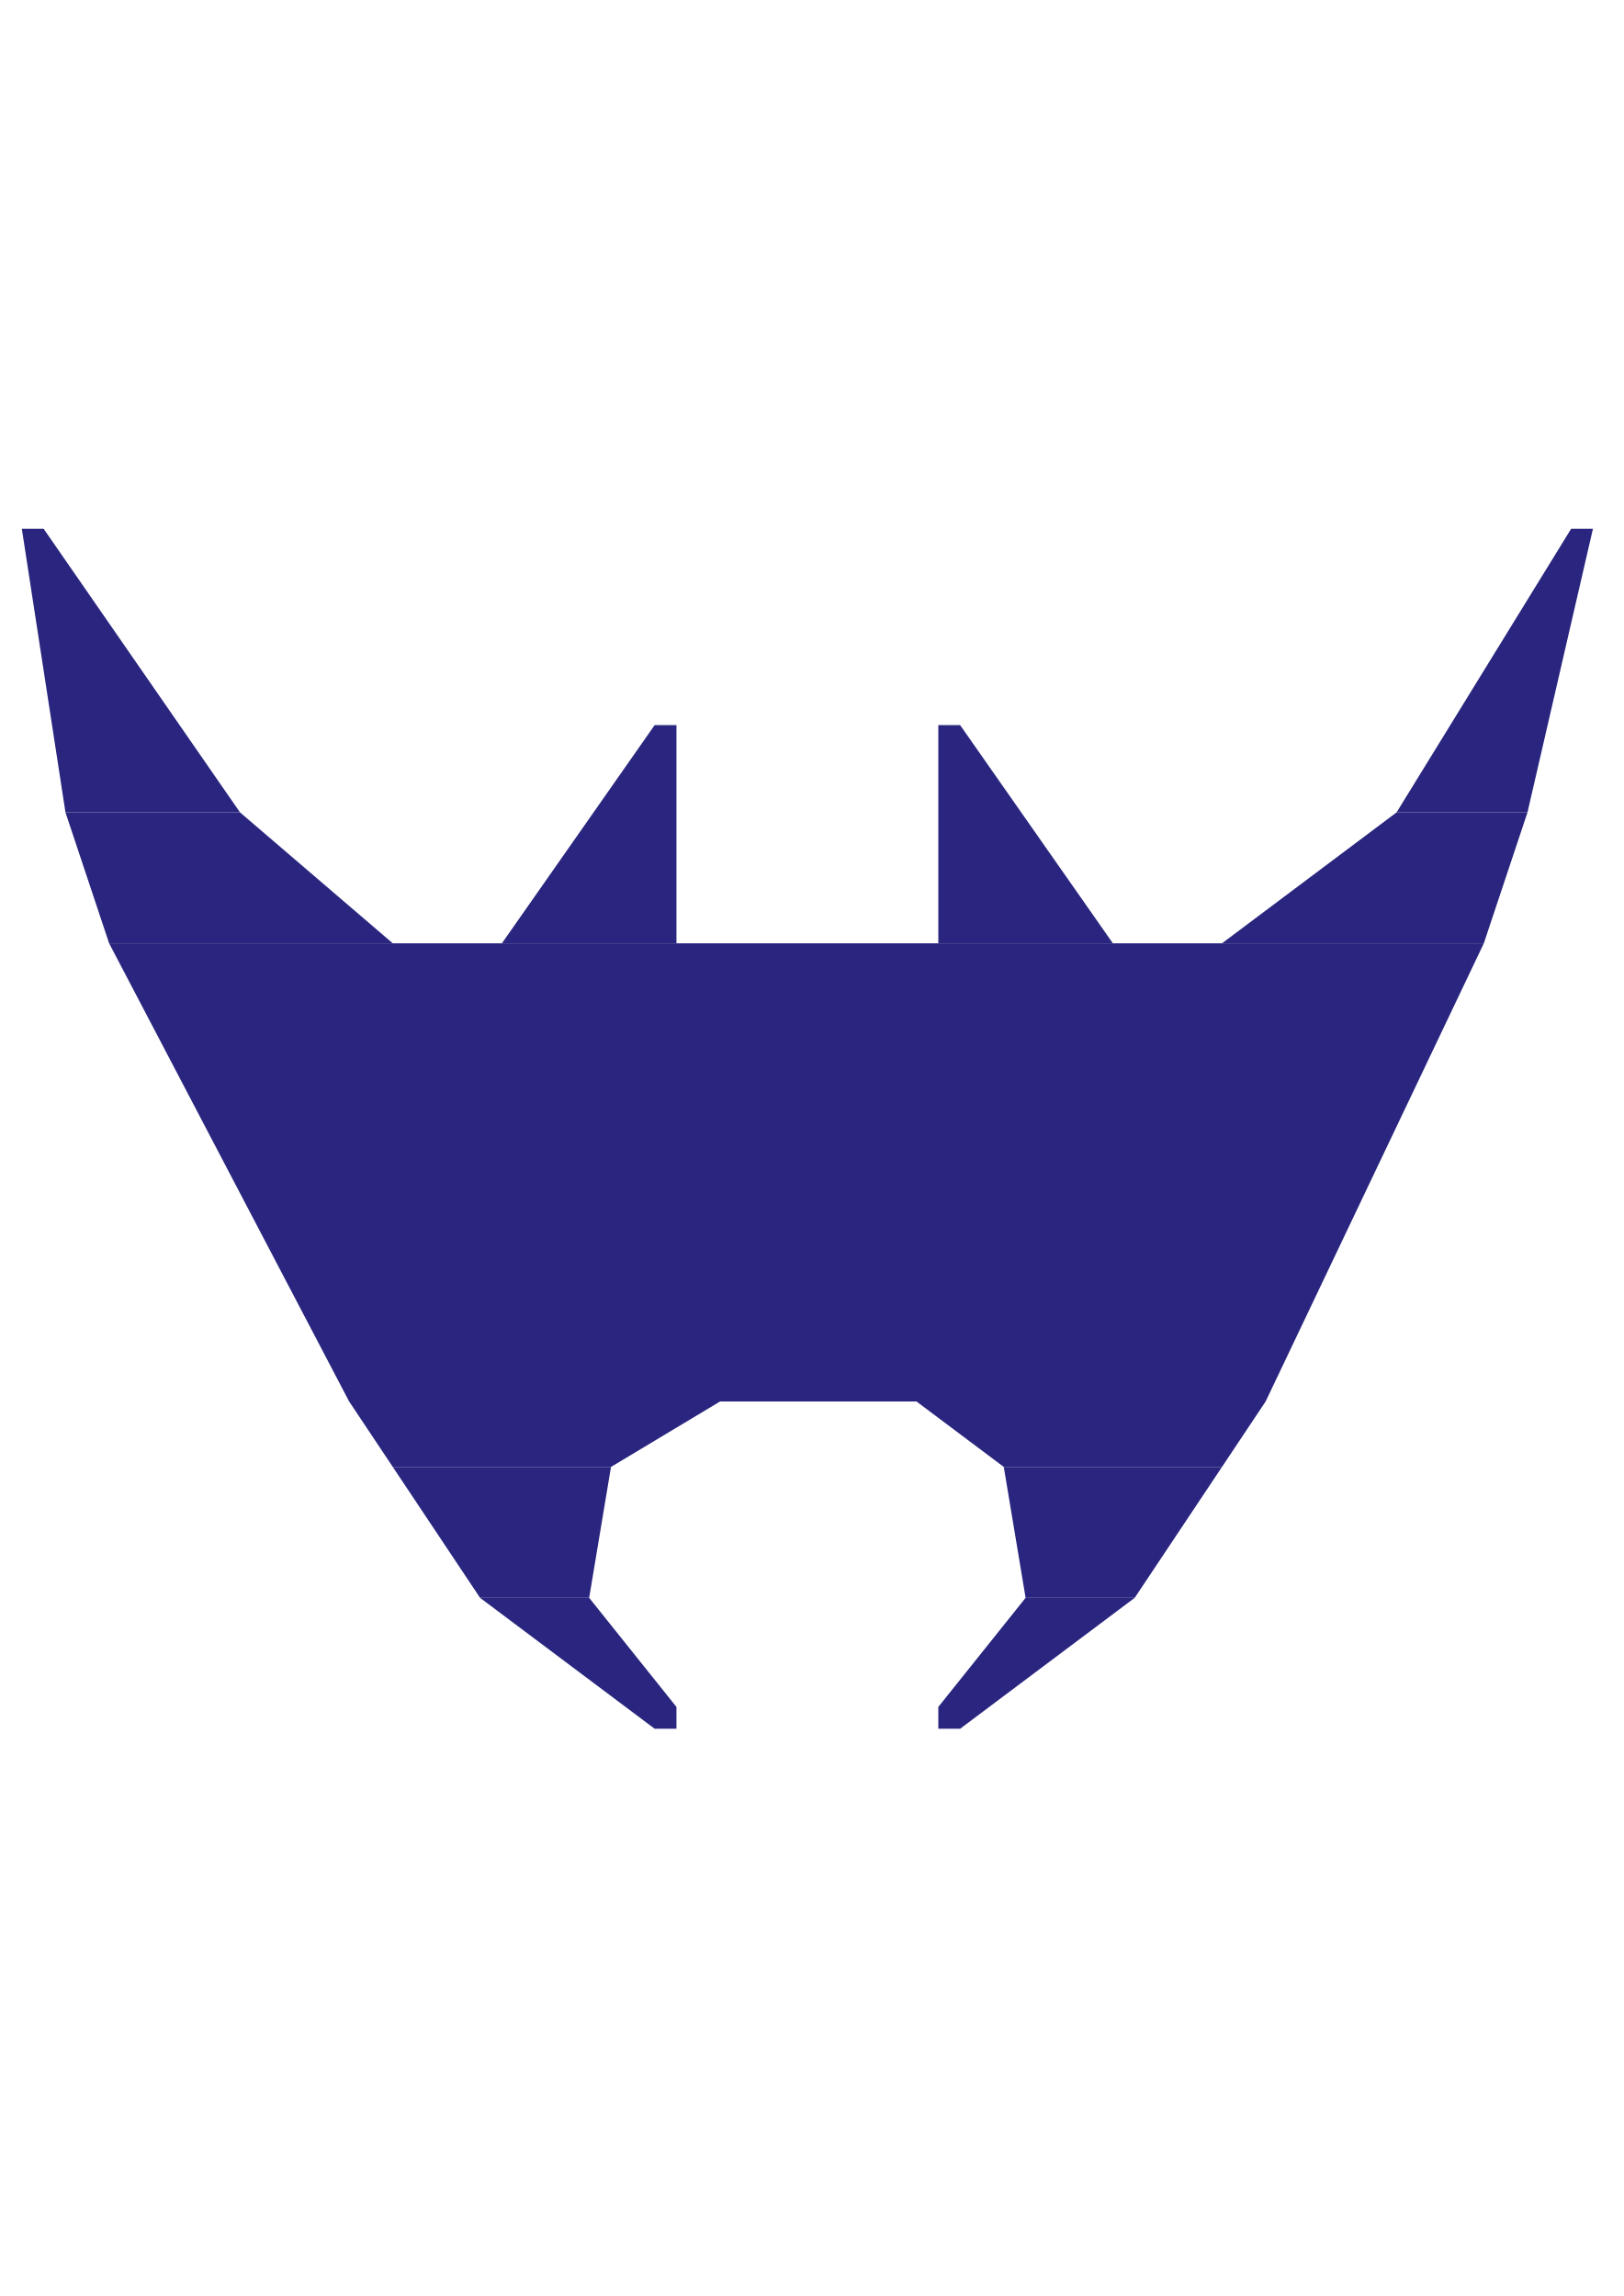
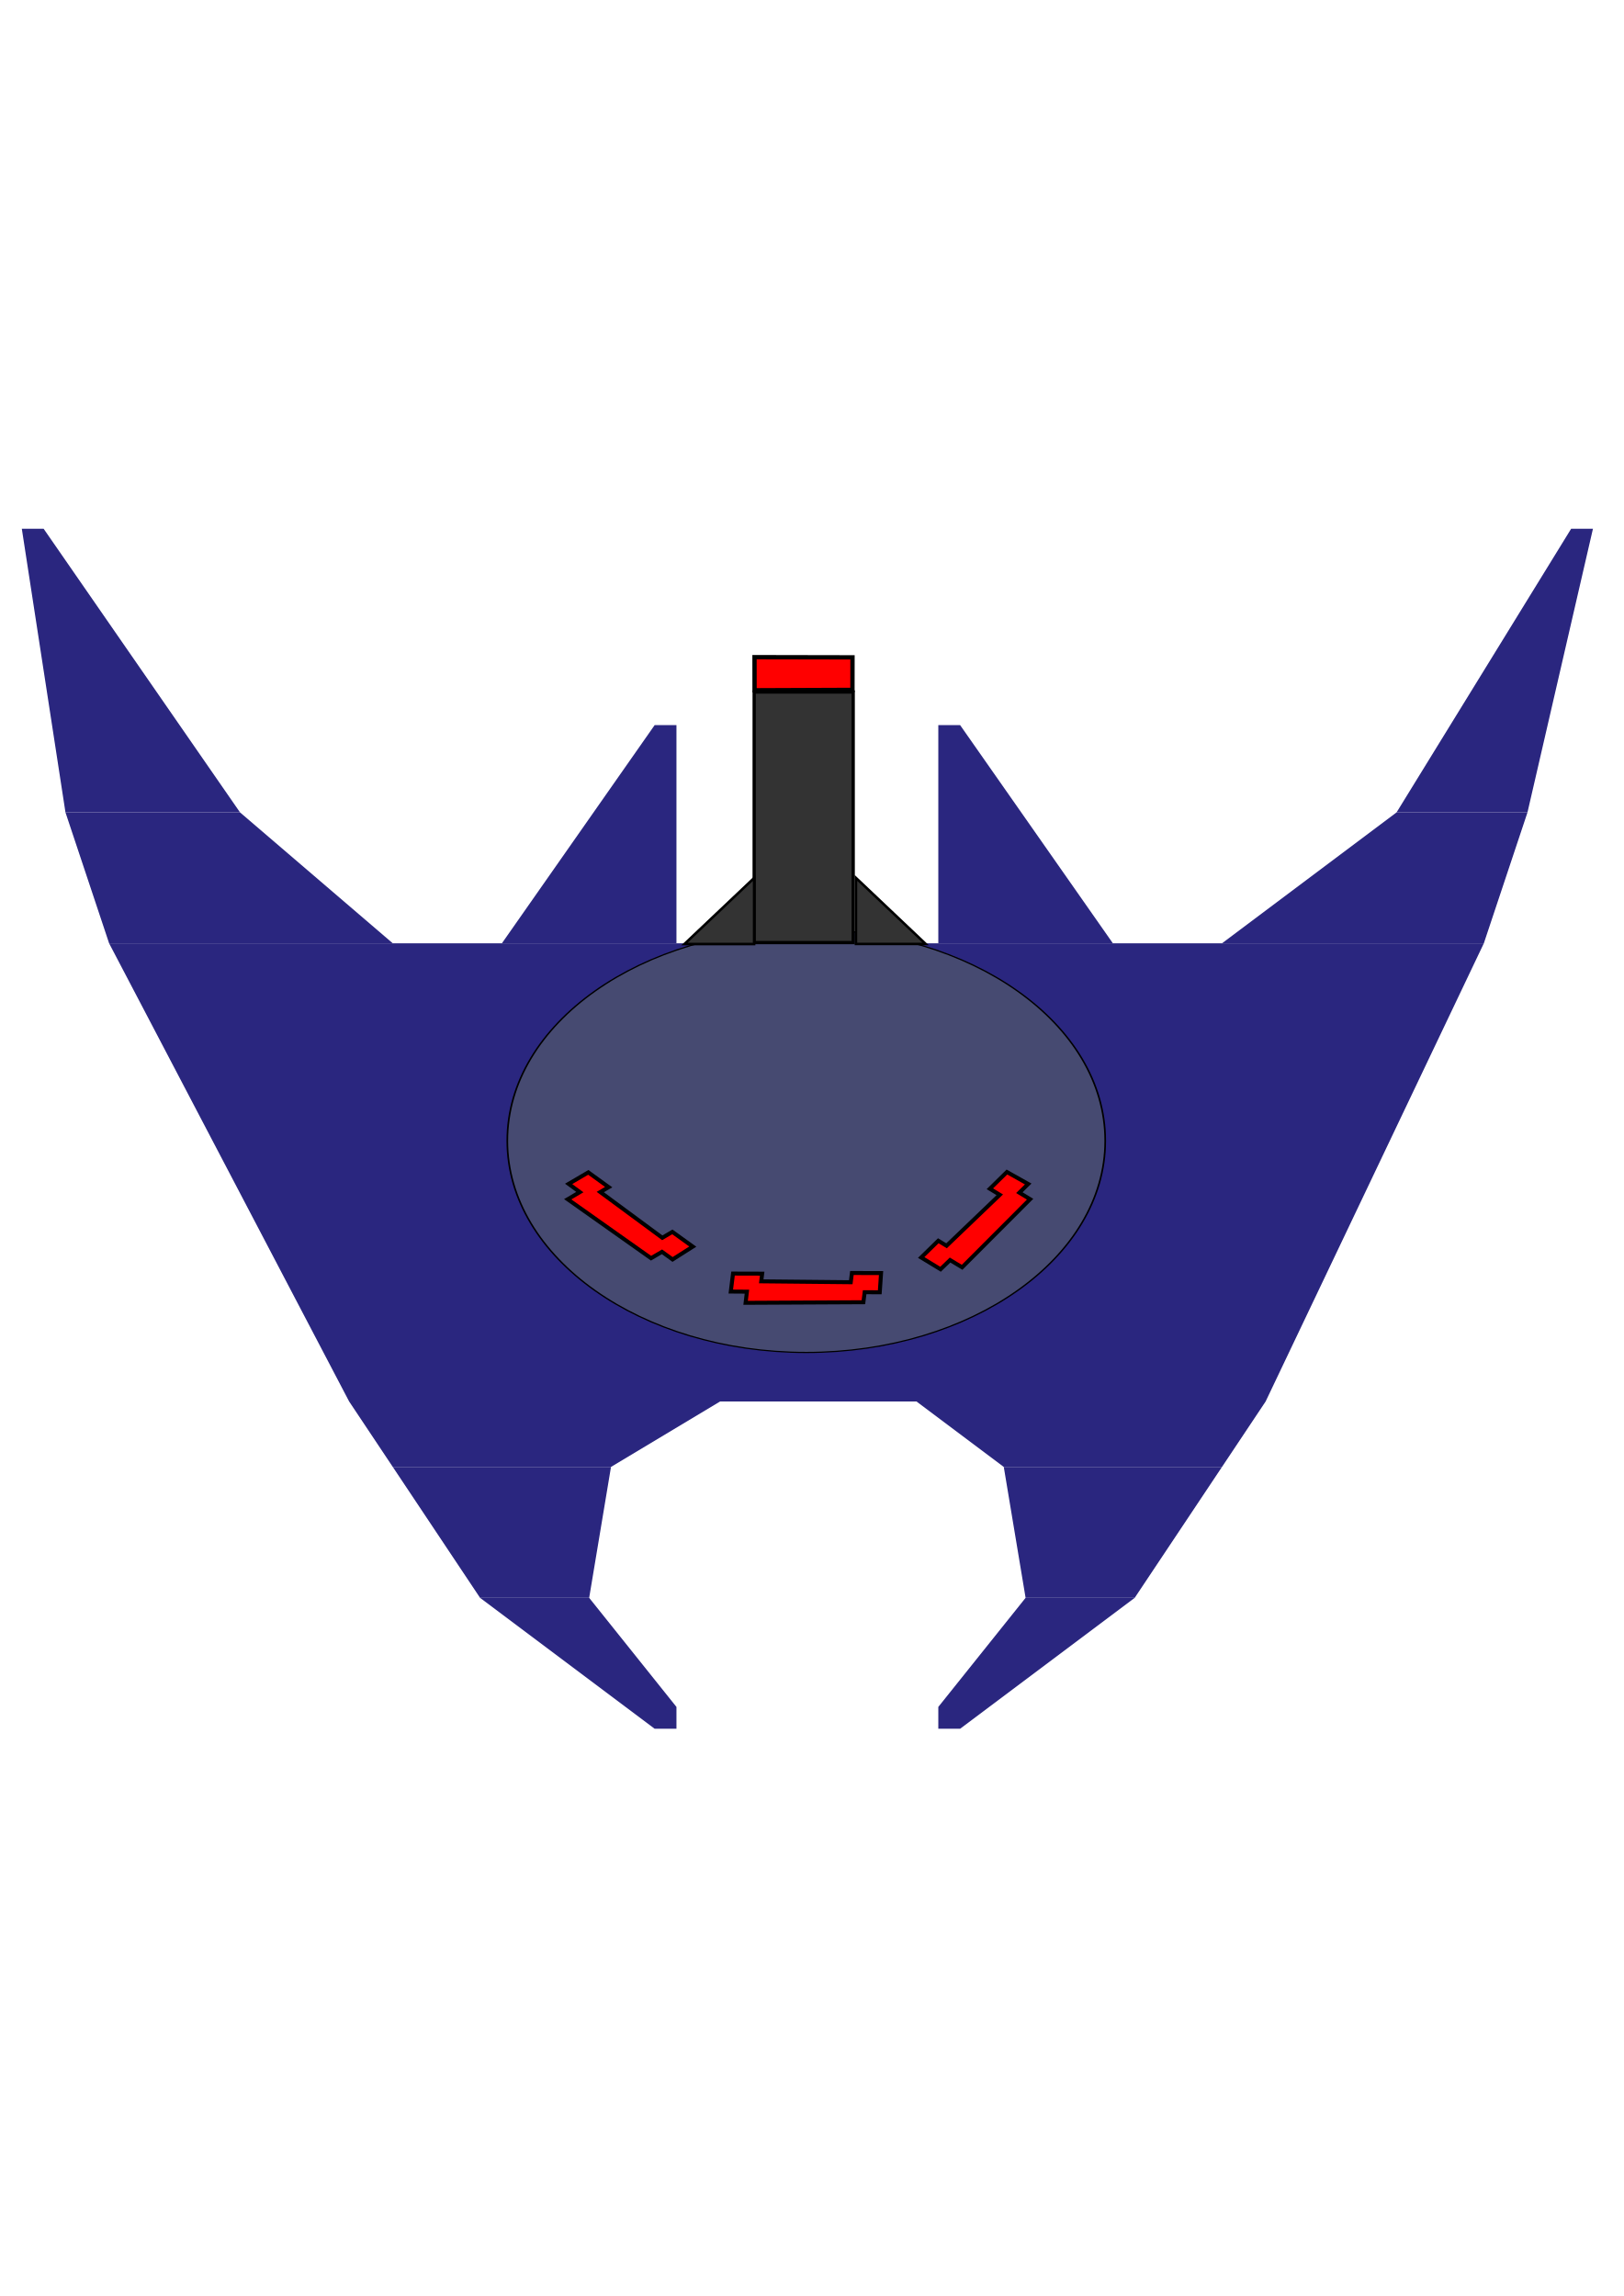
<svg xmlns="http://www.w3.org/2000/svg" width="744.094" height="1052.362" id="svg2508">
  <defs id="defs2510">
    </defs>
  <g id="layer1" style="display:inline">
    <path style="fill:#2a267f;fill-opacity:1;fill-rule:evenodd;stroke:none;stroke-width:1px;stroke-linecap:butt;stroke-linejoin:miter;stroke-opacity:1;display:inline" d="M 680,432.362 L 580,642.362 L 160,642.362 L 50,432.362" id="B1" />
    <path style="fill:#2a267f;fill-opacity:1;fill-rule:evenodd;stroke:none;stroke-width:1px;stroke-linecap:butt;stroke-linejoin:miter;stroke-opacity:1;display:inline" d="M 230,432.362 L 300,332.362 L 310,332.362 L 310,432.362" id="B2" />
    <path style="fill:#2a267f;fill-opacity:1;fill-rule:evenodd;stroke:none;stroke-width:1px;stroke-linecap:butt;stroke-linejoin:miter;stroke-opacity:1;display:inline" d="M 510,432.362 L 440,332.362 L 430,332.362 L 430,432.362" id="B3" />
    <path style="fill:#2a267f;fill-opacity:1;fill-rule:evenodd;stroke:none;stroke-width:1px;stroke-linecap:butt;stroke-linejoin:miter;stroke-opacity:1;display:inline" d="M 560,432.362 L 640,372.362 L 700,372.362 L 680,432.362" id="L2" />
    <path style="fill:#2a267f;fill-opacity:1;fill-rule:evenodd;stroke:none;stroke-width:1px;stroke-linecap:butt;stroke-linejoin:miter;stroke-opacity:1;display:inline" d="M 640,372.362 L 720,242.362 L 730,242.362 L 700,372.362" id="L1" />
    <path style="fill:#2a267f;fill-opacity:1;fill-rule:evenodd;stroke:none;stroke-width:1px;stroke-linecap:butt;stroke-linejoin:miter;stroke-opacity:1;display:inline" d="M 180,432.362 L 110,372.362 L 30,372.362 L 50,432.362" id="R2" />
    <path style="fill:#2a267f;fill-opacity:1;fill-rule:evenodd;stroke:none;stroke-width:1px;stroke-linecap:butt;stroke-linejoin:miter;stroke-opacity:1;display:inline" d="M 110,372.362 L 20,242.362 L 10,242.362 L 30,372.362" id="R1" />
    <path style="fill:#2a267f;fill-opacity:1;fill-rule:evenodd;stroke:none;stroke-width:1px;stroke-linecap:butt;stroke-linejoin:miter;stroke-opacity:1;display:inline" d="M 280,672.362 L 270,732.362 L 220,732.362 L 180,672.362" id="R4" />
    <path style="fill:#2a267f;fill-opacity:1;fill-rule:evenodd;stroke:none;stroke-width:1px;stroke-linecap:butt;stroke-linejoin:miter;stroke-opacity:1;display:inline" d="M 460,672.362 L 470,732.362 L 520,732.362 L 560,672.362" id="L4" />
    <path style="fill:#2a267f;fill-opacity:1;fill-rule:evenodd;stroke:none;stroke-width:1px;stroke-linecap:butt;stroke-linejoin:miter;stroke-opacity:1;display:inline" d="M 420,642.362 L 460,672.362 L 560,672.362 L 580,642.362" id="L3" />
    <path style="fill:#2a267f;fill-opacity:1;fill-rule:evenodd;stroke:none;stroke-width:1px;stroke-linecap:butt;stroke-linejoin:miter;stroke-opacity:1;display:inline" d="M 330,642.362 L 280,672.362 L 180,672.362 L 160,642.362" id="R3" />
    <path style="fill:#2a267f;fill-opacity:1;fill-rule:evenodd;stroke:none;stroke-width:1px;stroke-linecap:butt;stroke-linejoin:miter;stroke-opacity:1;display:inline" d="M 270,732.362 L 310,782.362 L 310,792.362 L 300,792.362 L 220,732.362" id="R5" />
    <path style="fill:#2a267f;fill-opacity:1;fill-rule:evenodd;stroke:none;stroke-width:1px;stroke-linecap:butt;stroke-linejoin:miter;stroke-opacity:1;display:inline" d="M 520,732.362 L 440,792.362 L 430,792.362 L 430,782.362 L 470,732.362" id="L5" />
  </g>
+   <g id="layer2" style="display:inline">
+     <circle cx="0" cy="0" r="180" id="bridge" style="fill:#464a71;fill-opacity:1;stroke:#000000;stroke-opacity:1;display:inline" transform="matrix(0.7611279,0,0,0.5389765,369.4874,522.8788)" />
+     <path style="fill:#333333;fill-rule:evenodd;stroke:#000000;stroke-width:1.493px;stroke-linecap:butt;stroke-linejoin:miter;stroke-opacity:1;display:inline" d="M 345.612,317.181 L 345.612,432.034 L 390.996,432.034 L 390.996,317.181 L 345.612,317.181 z" id="barrel" />
+     <path style="opacity:1;fill:none;fill-opacity:1;fill-rule:nonzero;stroke:none;stroke-width:0;stroke-linecap:round;stroke-miterlimit:4;stroke-dasharray:none;stroke-dashoffset:0;stroke-opacity:1;display:inline" d="M 431.635,576.392 C 430.006,575.198 430.02,575.118 432.103,573.648 C 433.859,572.408 434.498,572.27 435.618,572.886 C 436.766,573.518 438.606,572.511 446.995,566.658 C 456.072,560.326 456.874,559.582 455.621,558.664 C 454.381,557.756 454.473,557.507 456.509,556.238 C 458.677,554.887 458.884,554.869 461.119,555.84 C 463.82,557.014 464.012,557.598 462.052,558.676 C 460.793,559.369 460.798,559.562 462.099,560.516 C 463.449,561.505 462.749,562.157 452.351,569.601 C 446.189,574.013 440.824,577.622 440.428,577.622 C 440.032,577.622 439.183,577.202 438.541,576.689 C 437.494,575.853 437.212,575.853 435.819,576.689 C 433.834,577.88 433.648,577.867 431.635,576.392 L 431.635,576.392 z" id="path6398" />
+     <path style="opacity:1;fill:none;fill-opacity:1;fill-rule:nonzero;stroke:none;stroke-width:0;stroke-linecap:round;stroke-miterlimit:4;stroke-dasharray:none;stroke-dashoffset:0;stroke-opacity:1;display:inline" d="M 350.954,587.712 C 350.954,586.489 350.493,586.183 348.648,586.183 C 346.628,586.183 346.343,585.918 346.343,584.043 C 346.343,581.953 346.431,581.902 350.032,581.902 C 353.106,581.902 353.72,582.106 353.72,583.125 C 353.72,584.296 354.335,584.349 368.014,584.349 C 381.693,584.349 382.308,584.296 382.308,583.125 C 382.308,582.106 382.922,581.902 385.996,581.902 C 389.597,581.902 389.685,581.953 389.685,584.043 C 389.685,585.918 389.399,586.183 387.379,586.183 C 385.535,586.183 385.074,586.489 385.074,587.712 L 385.074,589.241 L 368.014,589.241 L 350.954,589.241 L 350.954,587.712 z" id="path6400" />
+     <path style="opacity:1;fill:none;fill-opacity:1;fill-rule:nonzero;stroke:none;stroke-width:0;stroke-linecap:round;stroke-miterlimit:4;stroke-dasharray:none;stroke-dashoffset:0;stroke-opacity:1;display:inline" d="M 297.257,577.219 C 295.931,576.34 295.501,576.316 294.173,577.047 C 292.811,577.797 292.292,577.635 289.747,575.667 C 288.161,574.441 283.044,570.711 278.375,567.377 C 270.416,561.694 269.984,561.252 271.441,560.286 C 272.768,559.406 272.817,559.066 271.776,557.962 C 270.711,556.831 270.808,556.505 272.546,555.372 L 274.533,554.077 L 276.734,555.884 C 278.4,557.252 278.688,557.89 277.917,558.506 C 277.144,559.123 277.446,559.719 279.17,560.979 C 280.419,561.892 284.687,565.05 288.655,567.997 C 294.548,572.373 296.11,573.223 297.183,572.632 C 298.231,572.055 298.992,572.239 300.958,573.543 L 303.42,575.175 L 301.109,576.708 C 298.949,578.14 298.696,578.174 297.257,577.219 L 297.257,577.219 z" id="path6402" />
+     <path style="fill:#ff0000;fill-opacity:1;fill-rule:evenodd;stroke:#000000;stroke-width:1.825px;stroke-linecap:butt;stroke-linejoin:miter;stroke-opacity:1;display:inline" d="M 335.923,583.732 L 334.903,591.978 L 342.29,592.031 L 341.687,597.147 L 395.673,596.872 L 396.24,592.293 L 403.168,592.303 L 403.763,583.498 L 390.401,583.479 L 389.878,587.705 L 348.846,587.294 L 349.282,583.772 L 335.923,583.732 z" id="path2498" />
+     <path style="fill:#ff0000;fill-opacity:1;fill-rule:evenodd;stroke:#000000;stroke-width:1.825px;stroke-linecap:butt;stroke-linejoin:miter;stroke-opacity:1;display:inline" d="M 422.153,576.357 L 431.02,581.753 L 435.388,577.533 L 440.906,580.863 L 472.065,549.643 L 467.143,546.648 L 471.194,542.668 L 461.438,537.191 L 453.626,544.868 L 458.17,547.633 L 433.775,570.999 L 429.989,568.695 L 422.153,576.357 z" id="path2500" />
+     <path style="fill:#ff0000;fill-opacity:1;fill-rule:evenodd;stroke:#000000;stroke-width:1.825px;stroke-linecap:butt;stroke-linejoin:miter;stroke-opacity:1;display:inline" d="M 269.596,537.352 L 260.591,542.631 L 265.727,546.391 L 260.162,549.681 L 298.363,576.695 L 303.363,573.764 L 308.22,577.263 L 317.488,571.377 L 308.121,564.63 L 303.505,567.335 L 275.094,546.368 L 278.94,544.113 L 269.596,537.352 z" id="path5204" />
+     <path style="fill:#ff0000;fill-rule:evenodd;stroke:#000000;stroke-width:1.972px;stroke-linecap:butt;stroke-linejoin:miter;stroke-opacity:1;display:inline" d="M 345.791,316.382 L 390.656,316.203 L 390.676,301.287 L 345.771,301.199 L 345.791,316.382 z" id="path5210" />
+     <path style="fill:#333333;fill-opacity:1;fill-rule:evenodd;stroke:#000000;stroke-width:1.161px;stroke-linecap:butt;stroke-linejoin:miter;stroke-opacity:1;display:inline" d="M 345.59,402.438 L 313.638,432.709 L 345.59,432.709 L 345.59,402.438 z" id="lBase" />
+     <path style="fill:#333333;fill-opacity:1;fill-rule:evenodd;stroke:#000000;stroke-width:1.161px;stroke-linecap:butt;stroke-linejoin:miter;stroke-opacity:1;display:inline" d="M 392.255,402.386 L 424.207,432.656 L 392.255,432.656 L 392.255,402.386 z" id="rBase" />
+   </g>
</svg>
